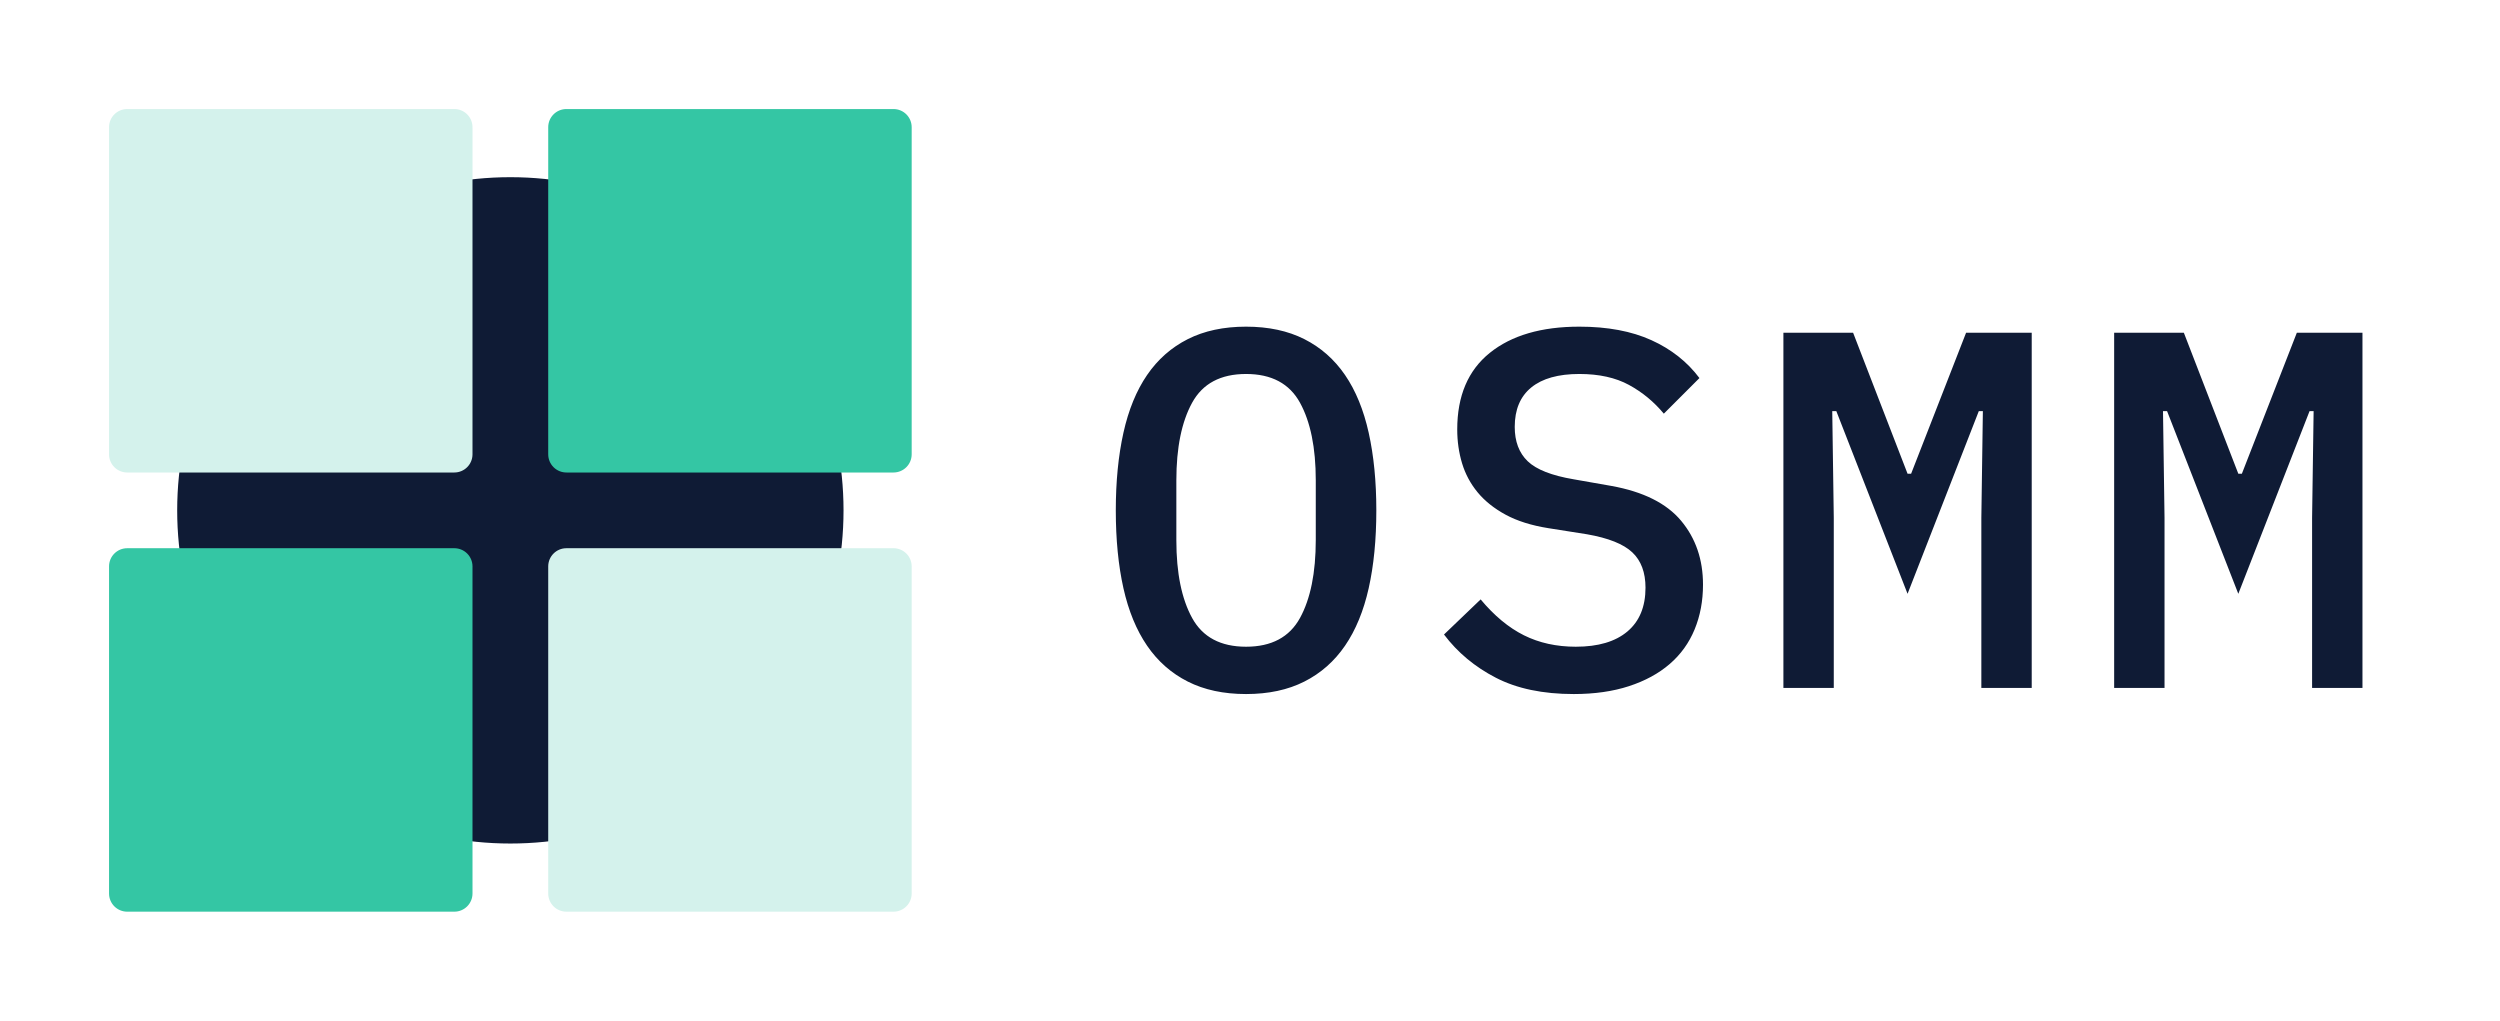
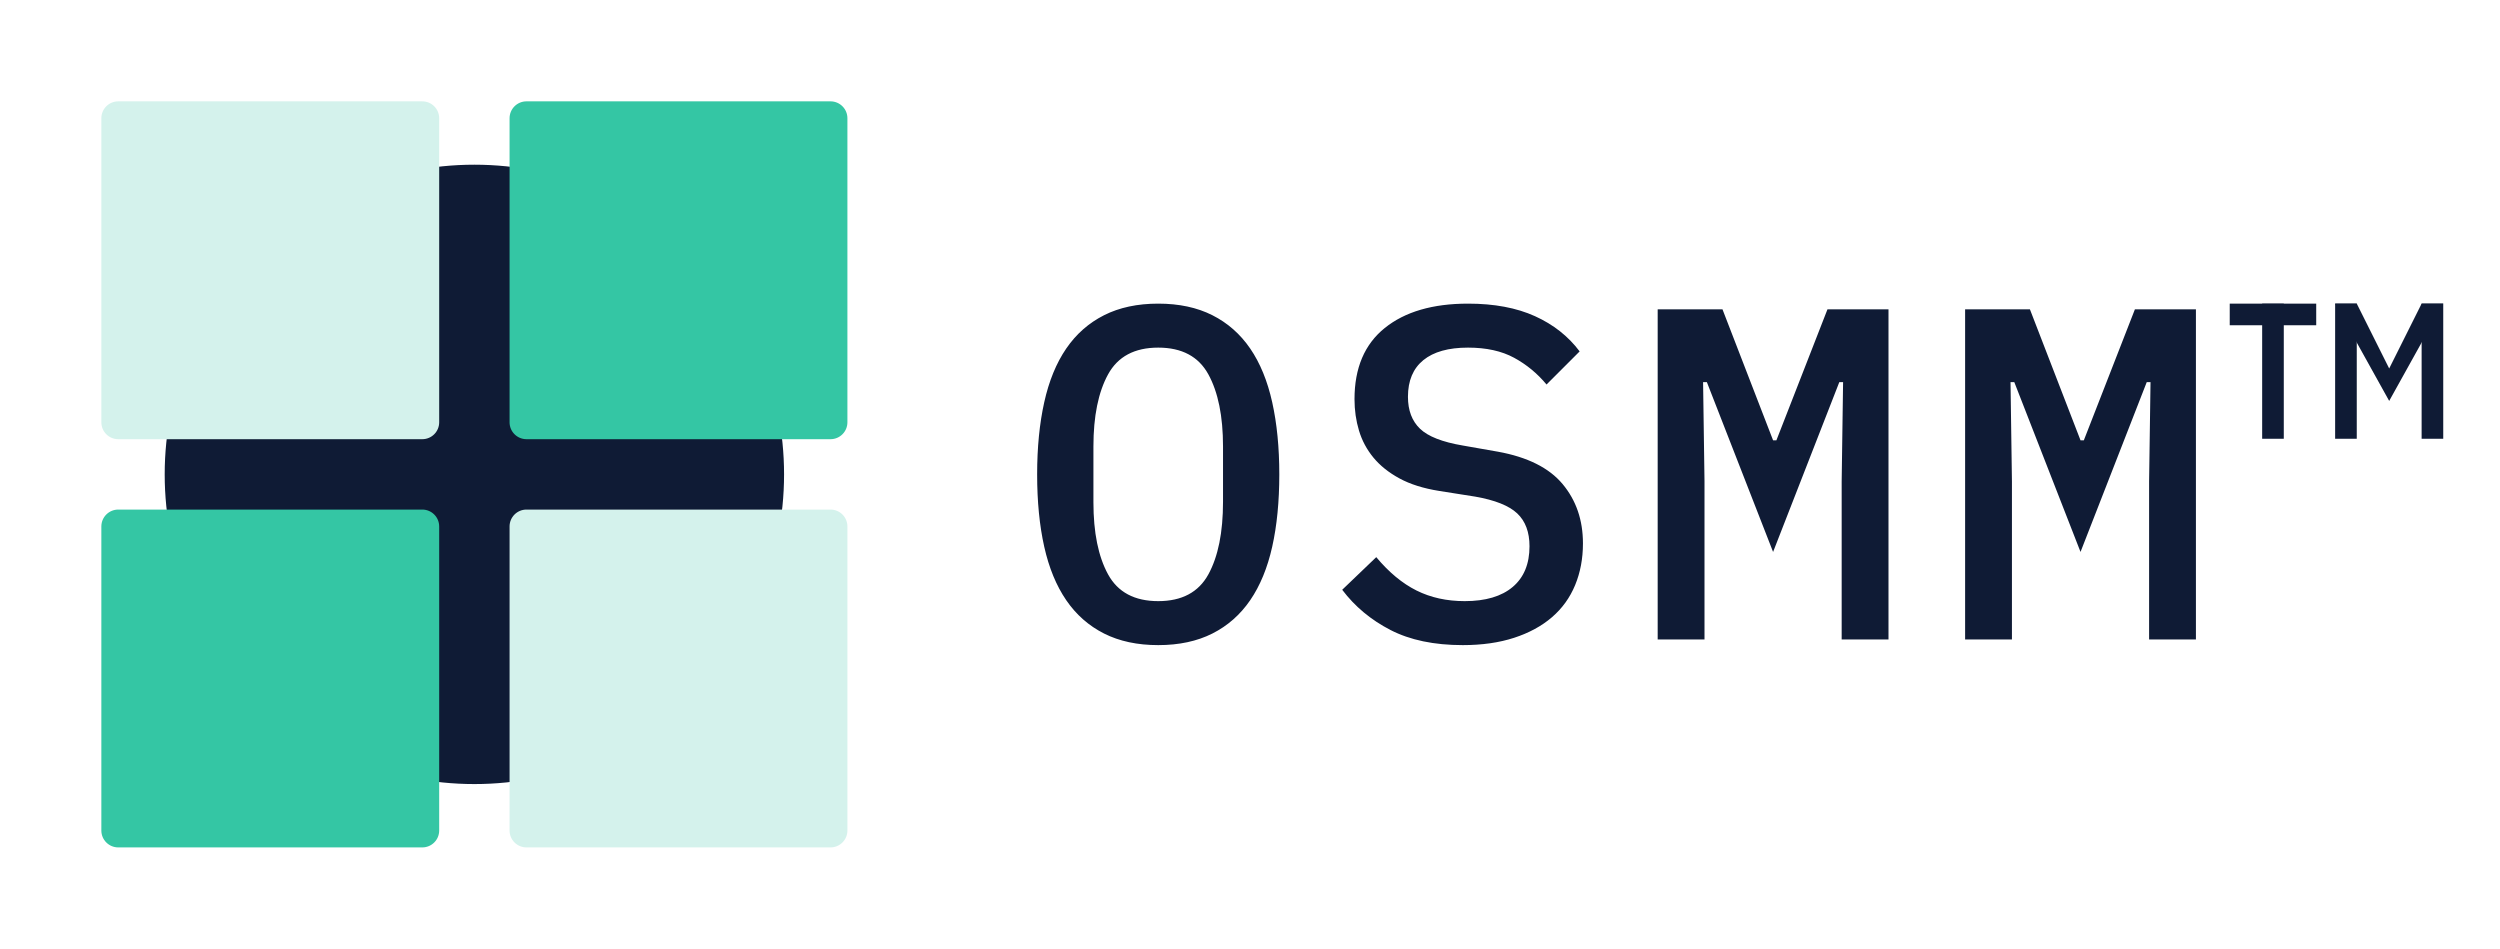
- <svg xmlns="http://www.w3.org/2000/svg" viewBox="0 0 825.4 337" role="img" aria-label="OSMM">
+ <svg xmlns="http://www.w3.org/2000/svg" viewBox="0 0 888 337" role="img" aria-label="OSMM™">
  <circle cx="168.5" cy="168.5" r="110.0" fill="#0f1b35" />
  <rect x="36" y="36" width="120" height="120" rx="6" fill="#d4f2ec" />
  <rect x="181" y="36" width="120" height="120" rx="6" fill="#34c6a4" />
  <rect x="36" y="181" width="120" height="120" rx="6" fill="#34c6a4" />
  <rect x="181" y="181" width="120" height="120" rx="6" fill="#d4f2ec" />
  <g transform="translate(361,227.13)">
    <path d="M50.4 2.016Q39.312 2.016 31.164 -2.1Q23.016 -6.216 17.724 -13.944Q12.432 -21.672 9.912 -32.928Q7.392 -44.184 7.392 -58.632Q7.392 -72.912 9.912 -84.252Q12.432 -95.592 17.724 -103.32Q23.016 -111.048 31.164 -115.164Q39.312 -119.28 50.4 -119.28Q61.488 -119.28 69.636 -115.164Q77.784 -111.048 83.076 -103.32Q88.368 -95.592 90.888 -84.252Q93.408 -72.912 93.408 -58.632Q93.408 -44.184 90.888 -32.928Q88.368 -21.672 83.076 -13.944Q77.784 -6.216 69.636 -2.1Q61.488 2.016 50.4 2.016ZM50.4 -13.608Q63 -13.608 68.208 -23.1Q73.416 -32.592 73.416 -48.888V-68.544Q73.416 -84.672 68.208 -94.164Q63 -103.656 50.4 -103.656Q37.8 -103.656 32.592 -94.164Q27.384 -84.672 27.384 -68.544V-48.72Q27.384 -32.592 32.592 -23.1Q37.8 -13.608 50.4 -13.608Z M158.592 2.016Q143.304 2.016 132.888 -3.36Q122.472 -8.736 115.752 -17.64L127.848 -29.232Q134.568 -21.168 142.128 -17.388Q149.688 -13.608 159.264 -13.608Q170.352 -13.608 176.316 -18.648Q182.28 -23.688 182.28 -33.096Q182.28 -40.656 177.912 -44.772Q173.544 -48.888 162.96 -50.736L150.192 -52.752Q141.792 -54.096 136.08 -57.204Q130.368 -60.312 126.84 -64.596Q123.312 -68.88 121.716 -74.172Q120.12 -79.464 120.12 -85.344Q120.12 -101.976 130.872 -110.628Q141.624 -119.28 160.44 -119.28Q174.384 -119.28 184.212 -114.828Q194.04 -110.376 200.088 -102.312L188.328 -90.552Q183.456 -96.432 176.82 -100.044Q170.184 -103.656 160.44 -103.656Q150.024 -103.656 144.564 -99.204Q139.104 -94.752 139.104 -86.184Q139.104 -78.96 143.388 -74.844Q147.672 -70.728 158.592 -68.88L171.024 -66.696Q186.816 -63.84 194.04 -55.188Q201.264 -46.536 201.264 -34.104Q201.264 -26.04 198.492 -19.32Q195.72 -12.6 190.26 -7.896Q184.8 -3.192 176.82 -0.588Q168.84 2.016 158.592 2.016Z M293.16 -56.112 293.664 -91.392H292.32L268.8 -31.08L245.28 -91.392H243.936L244.44 -56.112V0.0H227.808V-117.264H250.824L268.8 -70.728H269.976L288.12 -117.264H309.792V0.0H293.16Z M402.36 -56.112 402.864 -91.392H401.52L378.0 -31.08L354.48 -91.392H353.136L353.64 -56.112V0.0H337.008V-117.264H360.024L378.0 -70.728H379.176L397.32 -117.264H418.992V0.0H402.36Z" fill="#0f1b35" />
  </g>
+   <g transform="translate(792,107.85) scale(0.48)" fill="#0f1b35" aria-hidden="true">
+     <rect x="0" y="0" width="64" height="16" />
+     <rect x="24" y="0" width="16" height="100" />
+     <rect x="78" y="0" width="16" height="100" />
+     <rect x="142" y="0" width="16" height="100" />
+     <path d="M78 0L94 0L118 48L142 0L158 0L118 72Z" />
+   </g>
</svg>
